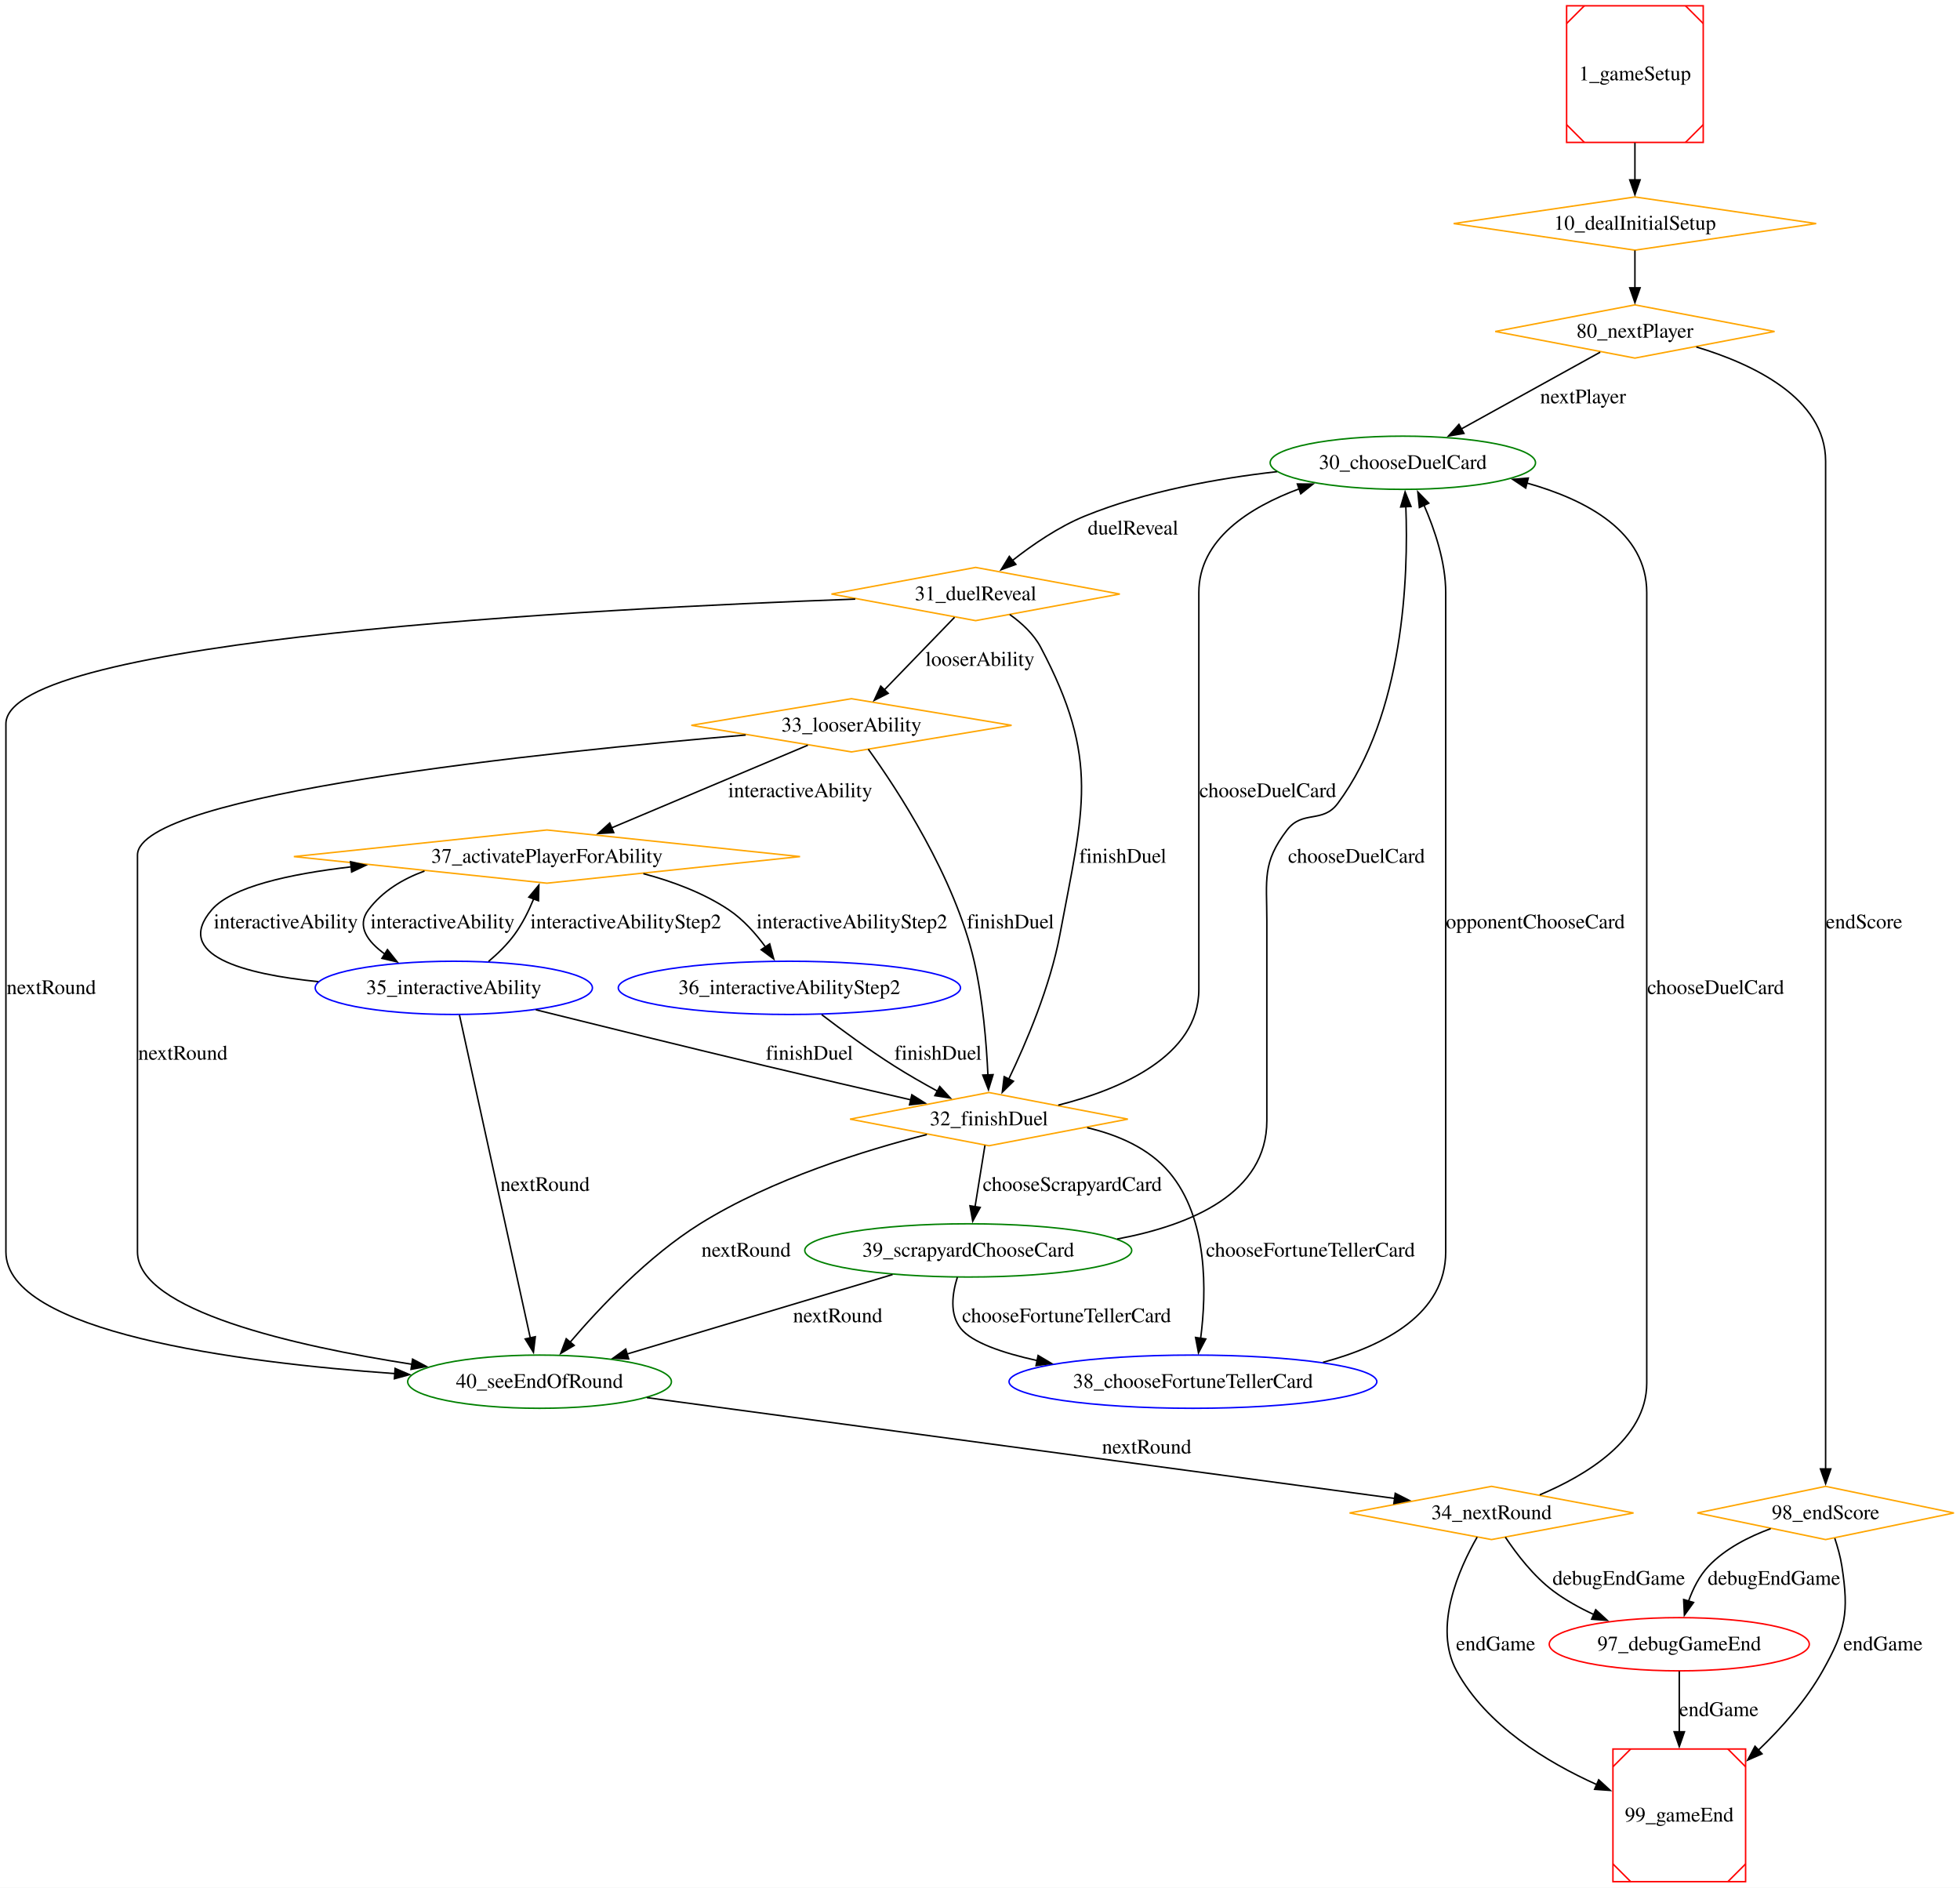
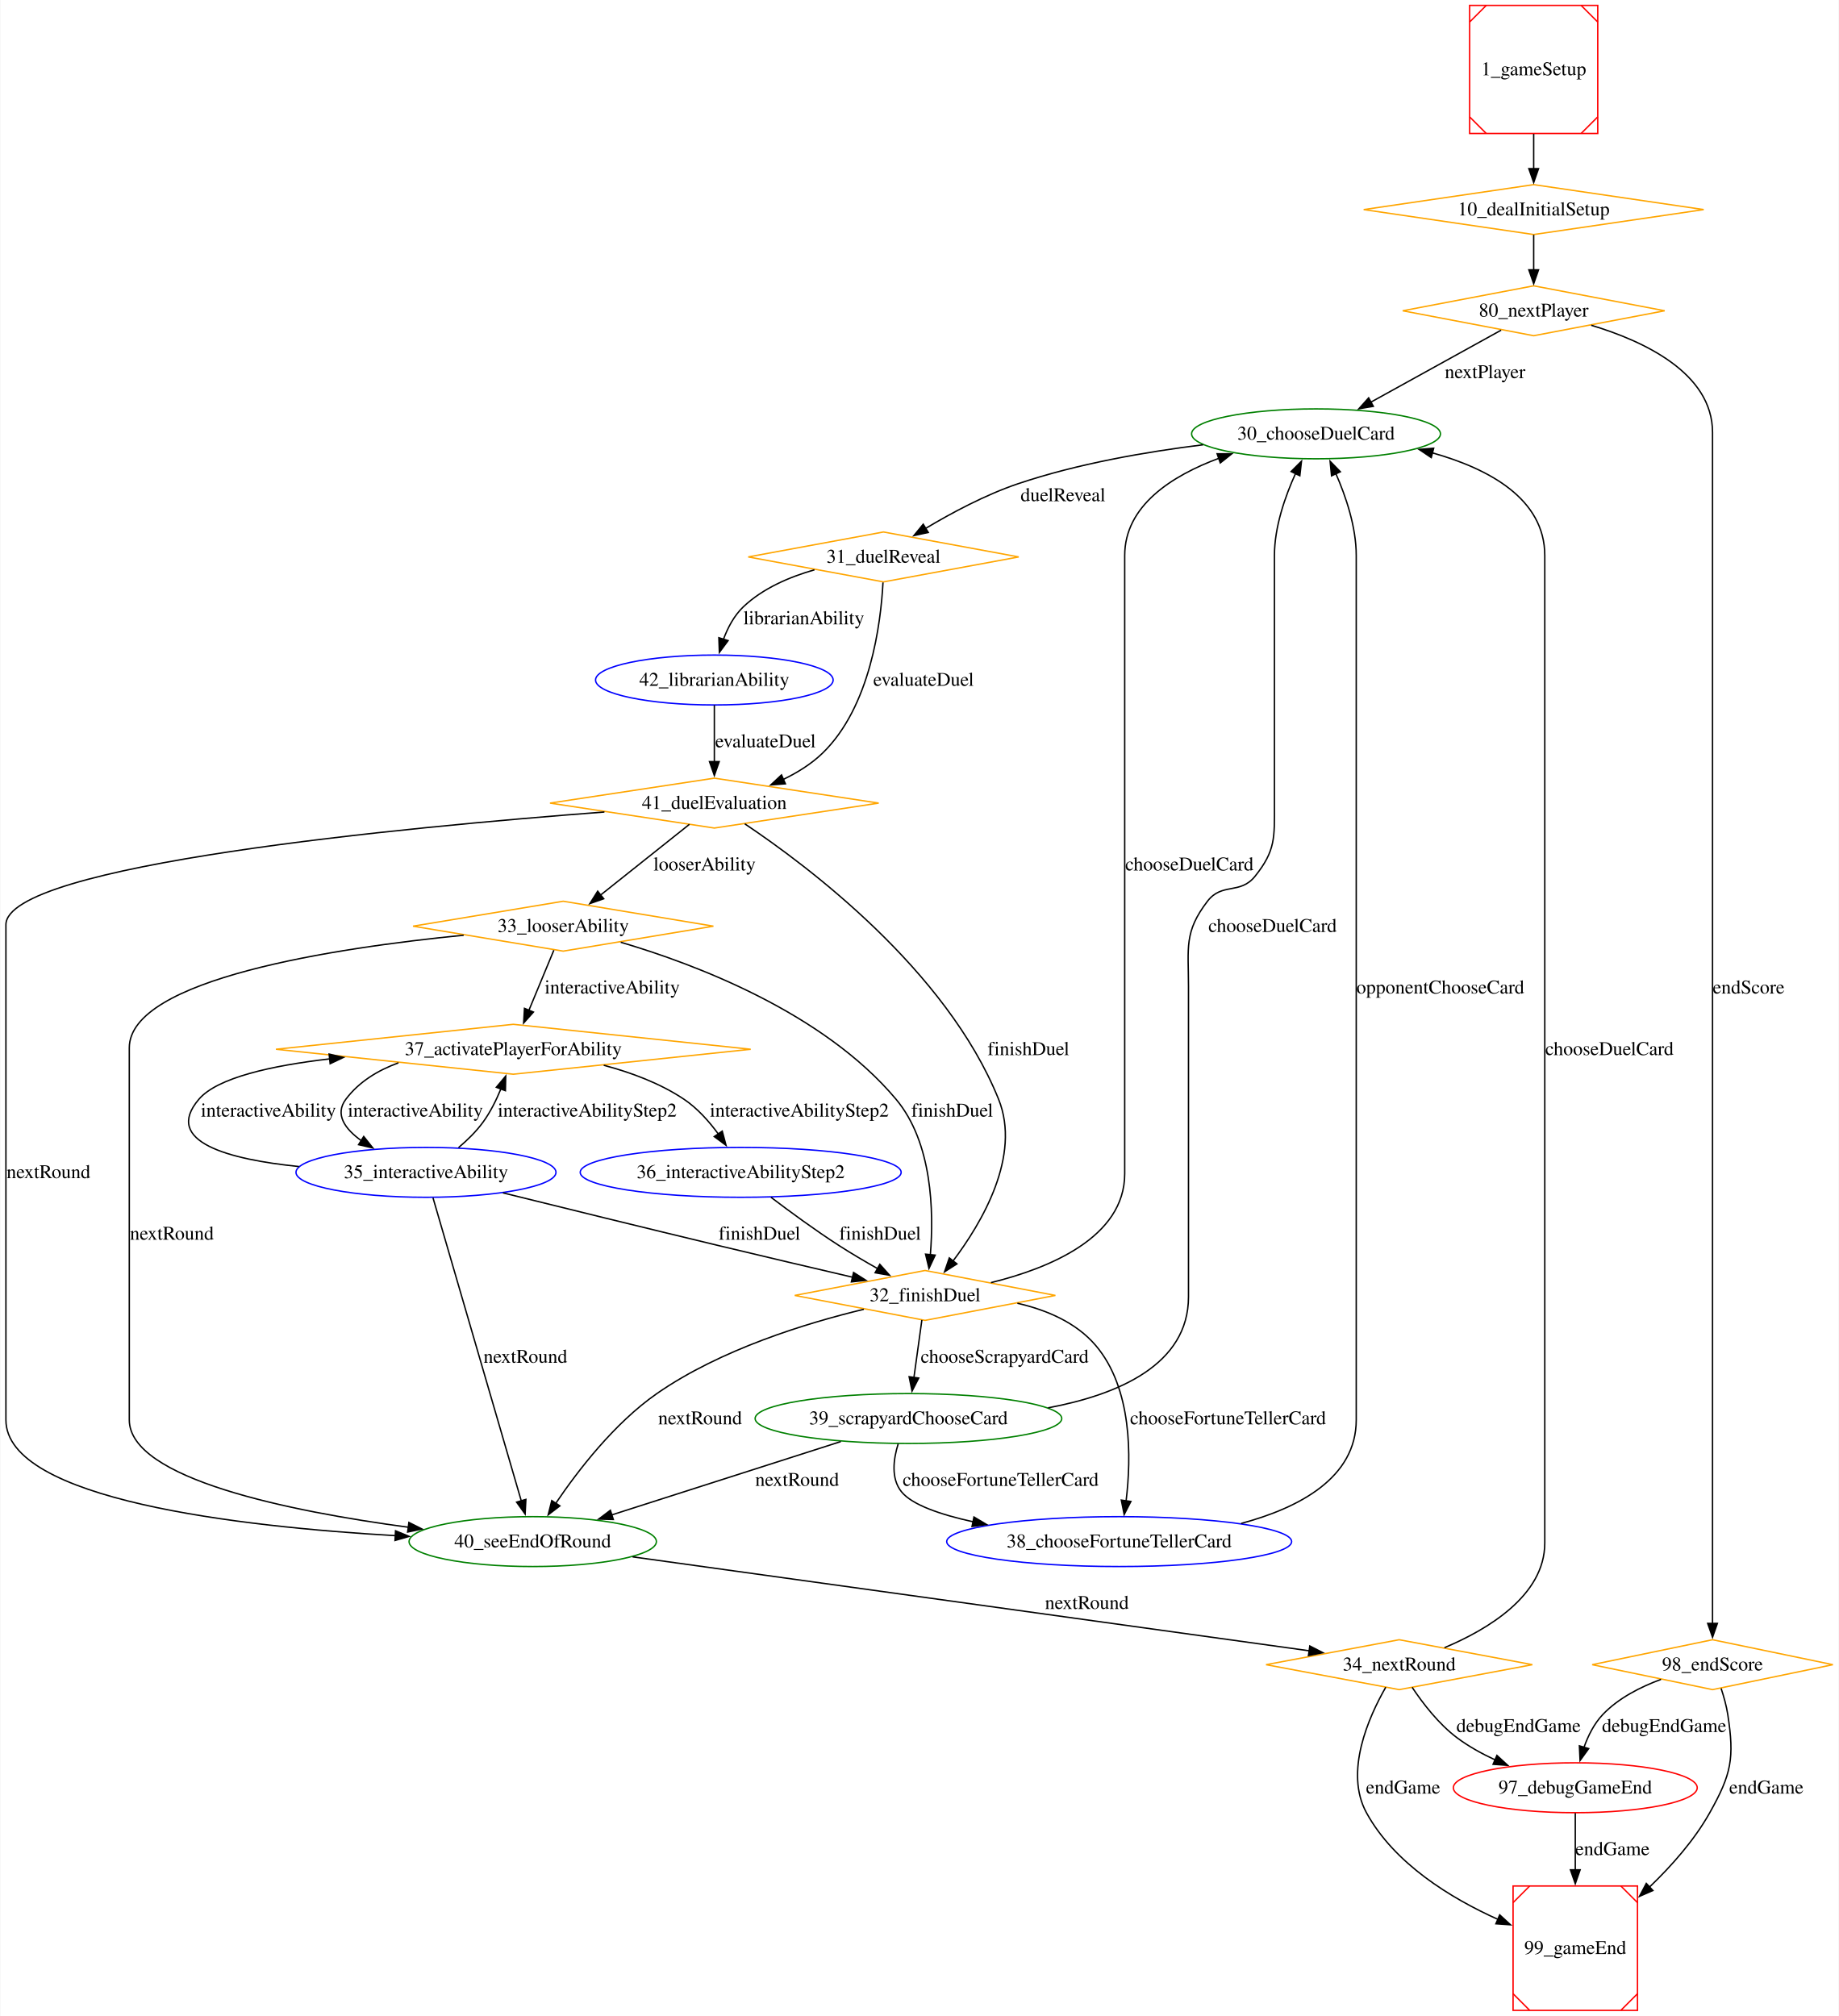
- <svg xmlns="http://www.w3.org/2000/svg" width="1326pt" height="1277pt" viewBox="0.00 0.00 1325.91 1276.88">
-   <g id="graph0" class="graph" transform="translate(4,1272.88) scale(1)" data-name="D">
-     <polygon fill="white" stroke="none" points="-4,4 -4,-1272.88 1321.91,-1272.88 1321.91,4 -4,4" style="" />
+ <svg xmlns="http://www.w3.org/2000/svg" width="1326pt" height="1454pt" viewBox="0.00 0.00 1325.91 1454.48">
+   <g id="graph0" class="graph" transform="translate(4,1450.48) scale(1)" data-name="D">
+     <polygon fill="white" stroke="none" points="-4,4 -4,-1450.48 1321.91,-1450.48 1321.91,4 -4,4" style="" />
    <g id="node1" class="node" pointer-events="visible" data-name="n1">
-       <polygon fill="none" stroke="red" points="1148.21,-1268.98 1055.79,-1268.98 1055.79,-1176.57 1148.21,-1176.57 1148.21,-1268.98" style="" />
-       <polyline fill="none" stroke="red" points="1067.79,-1268.98 1055.79,-1256.98" style="" />
-       <polyline fill="none" stroke="red" points="1055.79,-1188.57 1067.79,-1176.57" style="" />
-       <polyline fill="none" stroke="red" points="1136.21,-1176.57 1148.21,-1188.57" style="" />
-       <polyline fill="none" stroke="red" points="1148.21,-1256.98 1136.21,-1268.98" style="" />
-       <text text-anchor="middle" x="1102" y="-1218.57" font-family="Times,serif" font-size="14.00" style="">1_gameSetup</text>
-     </g>
-     <g id="node14" class="node" pointer-events="visible" data-name="n10">
-       <polygon fill="none" stroke="orange" points="1102,-1139.67 979.37,-1121.67 1102,-1103.67 1224.63,-1121.67 1102,-1139.67" style="" />
-       <text text-anchor="middle" x="1102" y="-1117.47" font-family="Times,serif" font-size="14.00" style="">10_dealInitialSetup</text>
+       <polygon fill="none" stroke="red" points="1148.21,-1446.58 1055.79,-1446.58 1055.79,-1354.17 1148.21,-1354.17 1148.21,-1446.58" style="" />
+       <polyline fill="none" stroke="red" points="1067.79,-1446.58 1055.79,-1434.58" style="" />
+       <polyline fill="none" stroke="red" points="1055.79,-1366.17 1067.79,-1354.17" style="" />
+       <polyline fill="none" stroke="red" points="1136.21,-1354.17 1148.21,-1366.17" style="" />
+       <polyline fill="none" stroke="red" points="1148.21,-1434.58 1136.21,-1446.58" style="" />
+       <text text-anchor="middle" x="1102" y="-1396.17" font-family="Times,serif" font-size="14.00" style="">1_gameSetup</text>
+     </g>
+     <g id="node16" class="node" pointer-events="visible" data-name="n10">
+       <polygon fill="none" stroke="orange" points="1102,-1317.27 979.37,-1299.27 1102,-1281.27 1224.63,-1299.27 1102,-1317.27" style="" />
+       <text text-anchor="middle" x="1102" y="-1295.07" font-family="Times,serif" font-size="14.00" style="">10_dealInitialSetup</text>
    </g>
    <g id="edge1" class="edge" data-name="n1-&gt;n10">
-       <path fill="none" stroke="black" d="M1102,-1176.28C1102,-1167.73 1102,-1159.02 1102,-1151.18" style="" />
-       <polygon fill="black" stroke="black" points="1105.5,-1151.22 1102,-1141.22 1098.5,-1151.22 1105.5,-1151.22" style="" />
+       <path fill="none" stroke="black" d="M1102,-1353.88C1102,-1345.33 1102,-1336.62 1102,-1328.78" style="" />
+       <polygon fill="black" stroke="black" points="1105.5,-1328.82 1102,-1318.82 1098.5,-1328.82 1105.5,-1328.82" style="" />
    </g>
    <g id="node2" class="node" pointer-events="visible" data-name="n97">
      <ellipse fill="none" stroke="red" cx="1132" cy="-160.67" rx="87.97" ry="18" style="" />
      <text text-anchor="middle" x="1132" y="-156.47" font-family="Times,serif" font-size="14.00" style="">97_debugGameEnd</text>
    </g>
-     <g id="node7" class="node" pointer-events="visible" data-name="n99">
+     <g id="node8" class="node" pointer-events="visible" data-name="n99">
      <polygon fill="none" stroke="red" points="1176.87,-89.8 1087.13,-89.8 1087.13,-0.07 1176.87,-0.07 1176.87,-89.8" style="" />
      <polyline fill="none" stroke="red" points="1099.13,-89.8 1087.13,-77.8" style="" />
      <polyline fill="none" stroke="red" points="1087.13,-12.07 1099.13,-0.07" style="" />
      <polyline fill="none" stroke="red" points="1164.87,-0.07 1176.87,-12.07" style="" />
      <polyline fill="none" stroke="red" points="1176.87,-77.8 1164.87,-89.8" style="" />
      <text text-anchor="middle" x="1132" y="-40.73" font-family="Times,serif" font-size="14.00" style="">99_gameEnd</text>
    </g>
    <g id="edge2" class="edge" data-name="n97-&gt;n99">
      <path fill="none" stroke="black" d="M1132,-142.4C1132,-131.3 1132,-116.22 1132,-101.28" style="" />
      <polygon fill="black" stroke="black" points="1135.5,-101.46 1132,-91.46 1128.5,-101.46 1135.5,-101.46" style="" />
      <text text-anchor="middle" x="1158.82" y="-112.07" font-family="Times,serif" font-size="14.00" style="">endGame</text>
    </g>
    <g id="node3" class="node" pointer-events="visible" data-name="n31">
-       <polygon fill="none" stroke="orange" points="656,-889.07 558.45,-871.07 656,-853.07 753.55,-871.07 656,-889.07" style="" />
-       <text text-anchor="middle" x="656" y="-866.87" font-family="Times,serif" font-size="14.00" style="">31_duelReveal</text>
-     </g>
-     <g id="node4" class="node" pointer-events="visible" data-name="n33">
-       <polygon fill="none" stroke="orange" points="572,-800.27 463.67,-782.27 572,-764.27 680.33,-782.27 572,-800.27" style="" />
-       <text text-anchor="middle" x="572" y="-778.07" font-family="Times,serif" font-size="14.00" style="">33_looserAbility</text>
-     </g>
-     <g id="edge4" class="edge" data-name="n31-&gt;n33">
-       <path fill="none" stroke="black" d="M641.75,-855.34C628.72,-841.88 609.23,-821.74 594.17,-806.17" style="" />
-       <polygon fill="black" stroke="black" points="596.84,-803.91 587.37,-799.15 591.81,-808.77 596.84,-803.91" style="" />
-       <text text-anchor="middle" x="658.94" y="-822.47" font-family="Times,serif" font-size="14.00" style="">looserAbility</text>
-     </g>
-     <g id="node6" class="node" pointer-events="visible" data-name="n32">
-       <polygon fill="none" stroke="orange" points="665,-533.87 571,-515.87 665,-497.87 759,-515.87 665,-533.87" style="" />
-       <text text-anchor="middle" x="665" y="-511.67" font-family="Times,serif" font-size="14.00" style="">32_finishDuel</text>
-     </g>
-     <g id="edge3" class="edge" data-name="n31-&gt;n32">
-       <path fill="none" stroke="black" d="M679.1,-857.2C687.11,-851.5 695.26,-844.05 700,-835.07 740.44,-758.5 728.92,-725.79 713,-640.67 706.42,-605.5 690.17,-567.46 678.4,-542.97" style="" />
-       <polygon fill="black" stroke="black" points="681.58,-541.51 674.02,-534.08 675.3,-544.6 681.58,-541.51" style="" />
-       <text text-anchor="middle" x="755.55" y="-689.27" font-family="Times,serif" font-size="14.00" style="">finishDuel</text>
-     </g>
-     <g id="node9" class="node" pointer-events="visible" data-name="n40">
-       <ellipse fill="none" stroke="green" cx="361" cy="-338.27" rx="89.21" ry="18" style="" />
-       <text text-anchor="middle" x="361" y="-334.07" font-family="Times,serif" font-size="14.00" style="">40_seeEndOfRound</text>
-     </g>
-     <g id="edge5" class="edge" data-name="n31-&gt;n40">
-       <path fill="none" stroke="black" d="M574.57,-867.64C398.89,-861.3 0,-840.6 0,-783.27 0,-783.27 0,-783.27 0,-426.07 0,-371.81 156.15,-351.37 263.05,-343.74" style="" />
-       <polygon fill="black" stroke="black" points="263.28,-347.24 273.02,-343.06 262.81,-340.25 263.28,-347.24" style="" />
+       <polygon fill="none" stroke="orange" points="633,-1066.67 535.45,-1048.67 633,-1030.67 730.55,-1048.67 633,-1066.67" style="" />
+       <text text-anchor="middle" x="633" y="-1044.47" font-family="Times,serif" font-size="14.00" style="">31_duelReveal</text>
+     </g>
+     <g id="node4" class="node" pointer-events="visible" data-name="n41">
+       <polygon fill="none" stroke="orange" points="511,-889.07 392.46,-871.07 511,-853.07 629.54,-871.07 511,-889.07" style="" />
+       <text text-anchor="middle" x="511" y="-866.87" font-family="Times,serif" font-size="14.00" style="">41_duelEvaluation</text>
+     </g>
+     <g id="edge3" class="edge" data-name="n31-&gt;n41">
+       <path fill="none" stroke="black" d="M632.65,-1030.26C631.08,-1000.66 623.55,-940.51 589,-907.07 580.92,-899.25 570.79,-892.99 560.54,-888.06" style="" />
+       <polygon fill="black" stroke="black" points="562.26,-884.99 551.7,-884.17 559.44,-891.4 562.26,-884.99" style="" />
+       <text text-anchor="middle" x="661.92" y="-955.67" font-family="Times,serif" font-size="14.00" style="">evaluateDuel</text>
+     </g>
+     <g id="node13" class="node" pointer-events="visible" data-name="n42">
+       <ellipse fill="none" stroke="blue" cx="511" cy="-959.87" rx="85.69" ry="18" style="" />
+       <text text-anchor="middle" x="511" y="-955.67" font-family="Times,serif" font-size="14.00" style="">42_librarianAbility</text>
+     </g>
+     <g id="edge4" class="edge" data-name="n31-&gt;n42">
+       <path fill="none" stroke="black" d="M583.21,-1039.38C565.22,-1034.25 545.91,-1025.98 531.91,-1012.67 525.26,-1006.35 520.68,-997.63 517.53,-989.15" style="" />
+       <polygon fill="black" stroke="black" points="520.93,-988.31 514.62,-979.8 514.25,-990.39 520.93,-988.31" style="" />
+       <text text-anchor="middle" x="575.54" y="-1000.07" font-family="Times,serif" font-size="14.00" style="">librarianAbility</text>
+     </g>
+     <g id="node5" class="node" pointer-events="visible" data-name="n33">
+       <polygon fill="none" stroke="orange" points="402,-800.27 293.67,-782.27 402,-764.27 510.33,-782.27 402,-800.27" style="" />
+       <text text-anchor="middle" x="402" y="-778.07" font-family="Times,serif" font-size="14.00" style="">33_looserAbility</text>
+     </g>
+     <g id="edge6" class="edge" data-name="n41-&gt;n33">
+       <path fill="none" stroke="black" d="M493,-855.74C475.57,-841.85 448.91,-820.62 428.94,-804.73" style="" />
+       <polygon fill="black" stroke="black" points="431.21,-802.06 421.21,-798.57 426.85,-807.53 431.21,-802.06" style="" />
+       <text text-anchor="middle" x="503.94" y="-822.47" font-family="Times,serif" font-size="14.00" style="">looserAbility</text>
+     </g>
+     <g id="node7" class="node" pointer-events="visible" data-name="n32">
+       <polygon fill="none" stroke="orange" points="663,-533.87 569,-515.87 663,-497.87 757,-515.87 663,-533.87" style="" />
+       <text text-anchor="middle" x="663" y="-511.67" font-family="Times,serif" font-size="14.00" style="">32_finishDuel</text>
+     </g>
+     <g id="edge5" class="edge" data-name="n41-&gt;n32">
+       <path fill="none" stroke="black" d="M532.97,-856.1C577.71,-826.16 678.33,-750.91 716,-657.47 732.48,-616.6 704.14,-568.46 682.95,-540.43" style="" />
+       <polygon fill="black" stroke="black" points="685.98,-538.62 677.05,-532.92 680.48,-542.95 685.98,-538.62" style="" />
+       <text text-anchor="middle" x="737.55" y="-689.27" font-family="Times,serif" font-size="14.00" style="">finishDuel</text>
+     </g>
+     <g id="node10" class="node" pointer-events="visible" data-name="n40">
+       <ellipse fill="none" stroke="green" cx="380" cy="-338.27" rx="89.21" ry="18" style="" />
+       <text text-anchor="middle" x="380" y="-334.07" font-family="Times,serif" font-size="14.00" style="">40_seeEndOfRound</text>
+     </g>
+     <g id="edge7" class="edge" data-name="n41-&gt;n40">
+       <path fill="none" stroke="black" d="M431.72,-864.65C288.19,-853.76 0,-826.52 0,-783.27 0,-783.27 0,-783.27 0,-426.07 0,-368.41 168.36,-349.05 280.95,-342.55" style="" />
+       <polygon fill="black" stroke="black" points="281.04,-346.06 290.83,-342.01 280.66,-339.07 281.04,-346.06" style="" />
      <text text-anchor="middle" x="30.72" y="-600.47" font-family="Times,serif" font-size="14.00" style="">nextRound</text>
    </g>
-     <g id="node5" class="node" pointer-events="visible" data-name="n37">
+     <g id="node6" class="node" pointer-events="visible" data-name="n37">
      <polygon fill="none" stroke="orange" points="366,-711.47 194.78,-693.47 366,-675.47 537.22,-693.47 366,-711.47" style="" />
      <text text-anchor="middle" x="366" y="-689.27" font-family="Times,serif" font-size="14.00" style="">37_activatePlayerForAbility</text>
    </g>
-     <g id="edge6" class="edge" data-name="n33-&gt;n37">
-       <path fill="none" stroke="black" d="M542.49,-768.83C507.73,-754.19 449.7,-729.74 409.72,-712.89" style="" />
-       <polygon fill="black" stroke="black" points="411.18,-709.71 400.61,-709.05 408.46,-716.16 411.18,-709.71" style="" />
-       <text text-anchor="middle" x="537.37" y="-733.67" font-family="Times,serif" font-size="14.00" style="">interactiveAbility</text>
-     </g>
-     <g id="edge7" class="edge" data-name="n33-&gt;n32">
-       <path fill="none" stroke="black" d="M583.38,-766.13C602.87,-739.08 641.85,-679.91 655,-622.67 660.9,-597 663.33,-567.05 664.32,-545.59" style="" />
-       <polygon fill="black" stroke="black" points="667.81,-545.96 664.69,-535.83 660.82,-545.69 667.81,-545.96" style="" />
-       <text text-anchor="middle" x="679.55" y="-644.87" font-family="Times,serif" font-size="14.00" style="">finishDuel</text>
-     </g>
-     <g id="edge8" class="edge" data-name="n33-&gt;n40">
-       <path fill="none" stroke="black" d="M500.47,-775.71C366.02,-764.29 89,-735.76 89,-694.47 89,-694.47 89,-694.47 89,-426.07 89,-386.42 195.22,-362.43 274.9,-350.01" style="" />
-       <polygon fill="black" stroke="black" points="275.1,-353.52 284.46,-348.56 274.05,-346.6 275.1,-353.52" style="" />
+     <g id="edge8" class="edge" data-name="n33-&gt;n37">
+       <path fill="none" stroke="black" d="M395.23,-764.94C390.13,-752.65 383.04,-735.55 377.11,-721.26" style="" />
+       <polygon fill="black" stroke="black" points="380.51,-720.31 373.44,-712.42 374.04,-722.99 380.51,-720.31" style="" />
+       <text text-anchor="middle" x="437.37" y="-733.67" font-family="Times,serif" font-size="14.00" style="">interactiveAbility</text>
+     </g>
+     <g id="edge9" class="edge" data-name="n33-&gt;n32">
+       <path fill="none" stroke="black" d="M443.49,-770.67C497,-754.89 589.4,-720.13 642,-657.47 668.34,-626.1 669.35,-576.31 666.81,-545.17" style="" />
+       <polygon fill="black" stroke="black" points="670.3,-544.94 665.81,-535.34 663.34,-545.65 670.3,-544.94" style="" />
+       <text text-anchor="middle" x="682.55" y="-644.87" font-family="Times,serif" font-size="14.00" style="">finishDuel</text>
+     </g>
+     <g id="edge10" class="edge" data-name="n33-&gt;n40">
+       <path fill="none" stroke="black" d="M330.19,-775.75C237.78,-766.64 89,-744.23 89,-694.47 89,-694.47 89,-694.47 89,-426.07 89,-383.5 204.81,-360.09 290.31,-348.62" style="" />
+       <polygon fill="black" stroke="black" points="290.67,-352.1 300.13,-347.34 289.77,-345.16 290.67,-352.1" style="" />
      <text text-anchor="middle" x="119.72" y="-556.07" font-family="Times,serif" font-size="14.00" style="">nextRound</text>
    </g>
-     <g id="node12" class="node" pointer-events="visible" data-name="n35">
+     <g id="node14" class="node" pointer-events="visible" data-name="n35">
      <ellipse fill="none" stroke="blue" cx="303" cy="-604.67" rx="93.77" ry="18" style="" />
      <text text-anchor="middle" x="303" y="-600.47" font-family="Times,serif" font-size="14.00" style="">35_interactiveAbility</text>
    </g>
-     <g id="edge10" class="edge" data-name="n37-&gt;n35">
+     <g id="edge12" class="edge" data-name="n37-&gt;n35">
      <path fill="none" stroke="black" d="M283.16,-683.69C268.37,-678.3 254.69,-670.03 245.25,-657.47 236.99,-646.47 244.52,-635.99 256.56,-627.38" style="" />
      <polygon fill="black" stroke="black" points="258.09,-630.55 264.68,-622.26 254.36,-624.63 258.09,-630.55" style="" />
      <text text-anchor="middle" x="295.37" y="-644.87" font-family="Times,serif" font-size="14.00" style="">interactiveAbility</text>
    </g>
-     <g id="node13" class="node" pointer-events="visible" data-name="n36">
+     <g id="node15" class="node" pointer-events="visible" data-name="n36">
      <ellipse fill="none" stroke="blue" cx="530" cy="-604.67" rx="115.76" ry="18" style="" />
      <text text-anchor="middle" x="530" y="-600.47" font-family="Times,serif" font-size="14.00" style="">36_interactiveAbilityStep2</text>
    </g>
-     <g id="edge9" class="edge" data-name="n37-&gt;n36">
+     <g id="edge11" class="edge" data-name="n37-&gt;n36">
      <path fill="none" stroke="black" d="M431.22,-681.93C450.91,-676.7 471.83,-668.94 489,-657.47 498.77,-650.94 507.28,-641.34 513.98,-632.18" style="" />
      <polygon fill="black" stroke="black" points="516.69,-634.42 519.43,-624.18 510.91,-630.48 516.69,-634.42" style="" />
      <text text-anchor="middle" x="572.32" y="-644.87" font-family="Times,serif" font-size="14.00" style="">interactiveAbilityStep2</text>
    </g>
-     <g id="node8" class="node" pointer-events="visible" data-name="n30">
-       <ellipse fill="none" stroke="green" cx="945" cy="-959.87" rx="89.76" ry="18" style="" />
-       <text text-anchor="middle" x="945" y="-955.67" font-family="Times,serif" font-size="14.00" style="">30_chooseDuelCard</text>
-     </g>
-     <g id="edge12" class="edge" data-name="n32-&gt;n30">
-       <path fill="none" stroke="black" d="M711.89,-525.32C753.25,-535.79 807,-558.16 807,-603.67 807,-872.07 807,-872.07 807,-872.07 807,-907.98 840.9,-929.62 875.09,-942.31" style="" />
-       <polygon fill="black" stroke="black" points="873.65,-945.51 884.24,-945.47 875.94,-938.89 873.65,-945.51" style="" />
-       <text text-anchor="middle" x="853.65" y="-733.67" font-family="Times,serif" font-size="14.00" style="">chooseDuelCard</text>
-     </g>
-     <g id="edge11" class="edge" data-name="n32-&gt;n40">
-       <path fill="none" stroke="black" d="M623.02,-505.46C581.78,-494.97 518.16,-475.39 469.56,-445.07 434.67,-423.3 401.93,-388.69 381.71,-365.02" style="" />
-       <polygon fill="black" stroke="black" points="384.42,-362.81 375.31,-357.39 379.05,-367.31 384.42,-362.81" style="" />
+     <g id="node9" class="node" pointer-events="visible" data-name="n30">
+       <ellipse fill="none" stroke="green" cx="945" cy="-1137.47" rx="89.76" ry="18" style="" />
+       <text text-anchor="middle" x="945" y="-1133.27" font-family="Times,serif" font-size="14.00" style="">30_chooseDuelCard</text>
+     </g>
+     <g id="edge14" class="edge" data-name="n32-&gt;n30">
+       <path fill="none" stroke="black" d="M710.55,-525.11C752.49,-535.43 807,-557.69 807,-603.67 807,-1049.67 807,-1049.67 807,-1049.67 807,-1085.58 840.9,-1107.22 875.09,-1119.91" style="" />
+       <polygon fill="black" stroke="black" points="873.65,-1123.11 884.24,-1123.07 875.94,-1116.49 873.65,-1123.11" style="" />
+       <text text-anchor="middle" x="853.65" y="-822.47" font-family="Times,serif" font-size="14.00" style="">chooseDuelCard</text>
+     </g>
+     <g id="edge13" class="edge" data-name="n32-&gt;n40">
+       <path fill="none" stroke="black" d="M618.84,-505.88C577.52,-495.94 515.44,-476.96 469.56,-445.07 438.95,-423.8 412.6,-389.54 396.56,-365.8" style="" />
+       <polygon fill="black" stroke="black" points="399.58,-364.03 391.16,-357.6 393.73,-367.87 399.58,-364.03" style="" />
      <text text-anchor="middle" x="500.72" y="-422.87" font-family="Times,serif" font-size="14.00" style="">nextRound</text>
    </g>
-     <g id="node10" class="node" pointer-events="visible" data-name="n39">
+     <g id="node11" class="node" pointer-events="visible" data-name="n39">
      <ellipse fill="none" stroke="green" cx="651" cy="-427.07" rx="110.6" ry="18" style="" />
      <text text-anchor="middle" x="651" y="-422.87" font-family="Times,serif" font-size="14.00" style="">39_scrapyardChooseCard</text>
    </g>
-     <g id="edge14" class="edge" data-name="n32-&gt;n39">
-       <path fill="none" stroke="black" d="M662.3,-498.13C660.41,-486.4 657.83,-470.42 655.61,-456.68" style="" />
-       <polygon fill="black" stroke="black" points="659.08,-456.16 654.03,-446.84 652.16,-457.27 659.08,-456.16" style="" />
-       <text text-anchor="middle" x="721.42" y="-467.27" font-family="Times,serif" font-size="14.00" style="">chooseScrapyardCard</text>
-     </g>
-     <g id="node11" class="node" pointer-events="visible" data-name="n38">
+     <g id="edge16" class="edge" data-name="n32-&gt;n39">
+       <path fill="none" stroke="black" d="M660.69,-498.13C659.06,-486.4 656.85,-470.42 654.96,-456.68" style="" />
+       <polygon fill="black" stroke="black" points="658.43,-456.27 653.6,-446.85 651.5,-457.23 658.43,-456.27" style="" />
+       <text text-anchor="middle" x="720.42" y="-467.27" font-family="Times,serif" font-size="14.00" style="">chooseScrapyardCard</text>
+     </g>
+     <g id="node12" class="node" pointer-events="visible" data-name="n38">
      <ellipse fill="none" stroke="blue" cx="803" cy="-338.27" rx="124.41" ry="18" style="" />
      <text text-anchor="middle" x="803" y="-334.07" font-family="Times,serif" font-size="14.00" style="">38_chooseFortuneTellerCard</text>
    </g>
-     <g id="edge13" class="edge" data-name="n32-&gt;n38">
-       <path fill="none" stroke="black" d="M731.43,-510.09C752.12,-505.25 773.12,-496.27 787,-479.87 813.34,-448.75 812.25,-398.88 808.23,-367.66" style="" />
-       <polygon fill="black" stroke="black" points="811.69,-367.17 806.75,-357.79 804.77,-368.2 811.69,-367.17" style="" />
-       <text text-anchor="middle" x="882.53" y="-422.87" font-family="Times,serif" font-size="14.00" style="">chooseFortuneTellerCard</text>
-     </g>
-     <g id="edge15" class="edge" data-name="n30-&gt;n31">
-       <path fill="none" stroke="black" d="M859.94,-953.85C819.44,-949.27 771.01,-940.52 730.03,-923.87 712.2,-916.62 694.46,-904.43 680.81,-893.69" style="" />
-       <polygon fill="black" stroke="black" points="683.21,-891.12 673.24,-887.52 678.78,-896.55 683.21,-891.12" style="" />
-       <text text-anchor="middle" x="762.49" y="-911.27" font-family="Times,serif" font-size="14.00" style="">duelReveal</text>
-     </g>
-     <g id="node16" class="node" pointer-events="visible" data-name="n34">
+     <g id="edge15" class="edge" data-name="n32-&gt;n38">
+       <path fill="none" stroke="black" d="M729.58,-510.23C750.53,-505.42 771.87,-496.41 786,-479.87 812.51,-448.84 811.79,-398.95 808.01,-367.69" style="" />
+       <polygon fill="black" stroke="black" points="811.47,-367.23 806.61,-357.82 804.54,-368.21 811.47,-367.23" style="" />
+       <text text-anchor="middle" x="881.53" y="-422.87" font-family="Times,serif" font-size="14.00" style="">chooseFortuneTellerCard</text>
+     </g>
+     <g id="edge17" class="edge" data-name="n30-&gt;n31">
+       <path fill="none" stroke="black" d="M863.59,-1129.6C822.73,-1124.56 772.93,-1115.97 730.03,-1101.47 706.52,-1093.53 681.88,-1080.3 663.31,-1069.2" style="" />
+       <polygon fill="black" stroke="black" points="665.32,-1066.32 654.96,-1064.09 661.66,-1072.3 665.32,-1066.32" style="" />
+       <text text-anchor="middle" x="762.49" y="-1088.87" font-family="Times,serif" font-size="14.00" style="">duelReveal</text>
+     </g>
+     <g id="node18" class="node" pointer-events="visible" data-name="n34">
      <polygon fill="none" stroke="orange" points="1005,-267.47 908.94,-249.47 1005,-231.47 1101.06,-249.47 1005,-267.47" style="" />
      <text text-anchor="middle" x="1005" y="-245.27" font-family="Times,serif" font-size="14.00" style="">34_nextRound</text>
    </g>
-     <g id="edge16" class="edge" data-name="n40-&gt;n34">
-       <path fill="none" stroke="black" d="M433.62,-327.48C559.98,-310.45 818.33,-275.63 939.51,-259.3" style="" />
-       <polygon fill="black" stroke="black" points="939.86,-262.78 949.3,-257.98 938.92,-255.84 939.86,-262.78" style="" />
-       <text text-anchor="middle" x="771.72" y="-289.67" font-family="Times,serif" font-size="14.00" style="">nextRound</text>
-     </g>
-     <g id="edge18" class="edge" data-name="n39-&gt;n30">
-       <path fill="none" stroke="black" d="M751.7,-434.77C802.3,-444.23 853,-465.92 853,-514.87 853,-650.07 853,-650.07 853,-650.07 853,-678.03 849.7,-689.27 866.7,-711.47 877.16,-725.14 890.74,-715.64 901,-729.47 945.93,-790 948.81,-883.58 947.02,-930.29" style="" />
-       <polygon fill="black" stroke="black" points="943.53,-929.97 946.53,-940.13 950.52,-930.31 943.53,-929.97" style="" />
-       <text text-anchor="middle" x="913.65" y="-689.27" font-family="Times,serif" font-size="14.00" style="">chooseDuelCard</text>
-     </g>
-     <g id="edge17" class="edge" data-name="n39-&gt;n40">
-       <path fill="none" stroke="black" d="M599.82,-410.75C549.57,-395.71 472.98,-372.79 420.15,-356.97" style="" />
-       <polygon fill="black" stroke="black" points="421.29,-353.66 410.71,-354.15 419.28,-360.37 421.29,-353.66" style="" />
-       <text text-anchor="middle" x="562.72" y="-378.47" font-family="Times,serif" font-size="14.00" style="">nextRound</text>
-     </g>
-     <g id="edge19" class="edge" data-name="n39-&gt;n38">
+     <g id="edge18" class="edge" data-name="n40-&gt;n34">
+       <path fill="none" stroke="black" d="M452,-327.27C574.7,-310.23 822.45,-275.82 940.12,-259.48" style="" />
+       <polygon fill="black" stroke="black" points="940.51,-262.96 949.93,-258.12 939.54,-256.03 940.51,-262.96" style="" />
+       <text text-anchor="middle" x="779.72" y="-289.67" font-family="Times,serif" font-size="14.00" style="">nextRound</text>
+     </g>
+     <g id="edge20" class="edge" data-name="n39-&gt;n30">
+       <path fill="none" stroke="black" d="M751.7,-434.77C802.3,-444.23 853,-465.92 853,-514.87 853,-738.87 853,-738.87 853,-738.87 853,-766.83 849.7,-778.07 866.7,-800.27 877.16,-813.94 890.23,-804.84 901,-818.27 915.92,-836.88 915,-846.22 915,-870.07 915,-1049.67 915,-1049.67 915,-1049.67 915,-1070.33 922.69,-1092.32 930.28,-1109" style="" />
+       <polygon fill="black" stroke="black" points="927.01,-1110.28 934.52,-1117.76 933.32,-1107.23 927.01,-1110.28" style="" />
+       <text text-anchor="middle" x="913.65" y="-778.07" font-family="Times,serif" font-size="14.00" style="">chooseDuelCard</text>
+     </g>
+     <g id="edge19" class="edge" data-name="n39-&gt;n40">
+       <path fill="none" stroke="black" d="M602.24,-410.45C555.77,-395.57 485.82,-373.16 436.84,-357.48" style="" />
+       <polygon fill="black" stroke="black" points="438.14,-354.22 427.55,-354.5 436.01,-360.88 438.14,-354.22" style="" />
+       <text text-anchor="middle" x="570.72" y="-378.47" font-family="Times,serif" font-size="14.00" style="">nextRound</text>
+     </g>
+     <g id="edge21" class="edge" data-name="n39-&gt;n38">
      <path fill="none" stroke="black" d="M643.64,-408.91C640.16,-397.88 638.25,-383.86 645.94,-374.27 653.51,-364.82 673.98,-357.75 697.73,-352.54" style="" />
      <polygon fill="black" stroke="black" points="698.26,-356.01 707.36,-350.58 696.86,-349.15 698.26,-356.01" style="" />
      <text text-anchor="middle" x="717.53" y="-378.47" font-family="Times,serif" font-size="14.00" style="">chooseFortuneTellerCard</text>
    </g>
-     <g id="edge20" class="edge" data-name="n38-&gt;n30">
-       <path fill="none" stroke="black" d="M891,-351.37C932.9,-362.61 974,-384.29 974,-426.07 974,-872.07 974,-872.07 974,-872.07 974,-892.66 966.57,-914.65 959.23,-931.35" style="" />
-       <polygon fill="black" stroke="black" points="956.19,-929.57 955.14,-940.11 962.54,-932.53 956.19,-929.57" style="" />
-       <text text-anchor="middle" x="1034.66" y="-644.87" font-family="Times,serif" font-size="14.00" style="">opponentChooseCard</text>
-     </g>
-     <g id="edge21" class="edge" data-name="n35-&gt;n37">
+     <g id="edge22" class="edge" data-name="n38-&gt;n30">
+       <path fill="none" stroke="black" d="M891,-351.37C932.9,-362.61 974,-384.29 974,-426.07 974,-1049.67 974,-1049.67 974,-1049.67 974,-1070.26 966.57,-1092.25 959.23,-1108.95" style="" />
+       <polygon fill="black" stroke="black" points="956.19,-1107.17 955.14,-1117.71 962.54,-1110.13 956.19,-1107.17" style="" />
+       <text text-anchor="middle" x="1034.66" y="-733.67" font-family="Times,serif" font-size="14.00" style="">opponentChooseCard</text>
+     </g>
+     <g id="edge23" class="edge" data-name="n42-&gt;n41">
+       <path fill="none" stroke="black" d="M511,-941.72C511,-930.03 511,-914.26 511,-900.69" style="" />
+       <polygon fill="black" stroke="black" points="514.5,-900.99 511,-890.99 507.5,-900.99 514.5,-900.99" style="" />
+       <text text-anchor="middle" x="547.92" y="-911.27" font-family="Times,serif" font-size="14.00" style="">evaluateDuel</text>
+     </g>
+     <g id="edge24" class="edge" data-name="n35-&gt;n37">
      <path fill="none" stroke="black" d="M326.5,-622.53C332.76,-627.82 339.13,-634.03 344,-640.67 349.32,-647.93 353.67,-656.67 357.04,-664.89" style="" />
      <polygon fill="black" stroke="black" points="353.73,-666.03 360.52,-674.16 360.29,-663.57 353.73,-666.03" style="" />
      <text text-anchor="middle" x="419.32" y="-644.87" font-family="Times,serif" font-size="14.00" style="">interactiveAbilityStep2</text>
    </g>
-     <g id="edge22" class="edge" data-name="n35-&gt;n37">
+     <g id="edge25" class="edge" data-name="n35-&gt;n37">
      <path fill="none" stroke="black" d="M211.39,-608.85C160.72,-613.99 112.86,-626.69 139.25,-657.47 152.55,-672.98 191.6,-681.68 233.63,-686.54" style="" />
      <polygon fill="black" stroke="black" points="233.13,-690 243.45,-687.59 233.88,-683.04 233.13,-690" style="" />
      <text text-anchor="middle" x="189.37" y="-644.87" font-family="Times,serif" font-size="14.00" style="">interactiveAbility</text>
    </g>
-     <g id="edge23" class="edge" data-name="n35-&gt;n32">
-       <path fill="none" stroke="black" d="M358.46,-589.84C400.96,-579.28 461.09,-564.47 513.9,-551.87 546.5,-544.09 583.12,-535.6 612.15,-528.93" style="" />
-       <polygon fill="black" stroke="black" points="612.84,-532.36 621.8,-526.72 611.27,-525.54 612.84,-532.36" style="" />
+     <g id="edge26" class="edge" data-name="n35-&gt;n32">
+       <path fill="none" stroke="black" d="M358.47,-589.88C400.98,-579.35 461.11,-564.55 513.9,-551.87 546.08,-544.14 582.22,-535.65 610.85,-528.97" style="" />
+       <polygon fill="black" stroke="black" points="611.42,-532.43 620.36,-526.76 609.83,-525.62 611.42,-532.43" style="" />
      <text text-anchor="middle" x="543.55" y="-556.07" font-family="Times,serif" font-size="14.00" style="">finishDuel</text>
    </g>
-     <g id="edge24" class="edge" data-name="n35-&gt;n40">
-       <path fill="none" stroke="black" d="M306.81,-586.32C316.6,-541.69 342.73,-422.55 354.77,-367.67" style="" />
-       <polygon fill="black" stroke="black" points="358.13,-368.68 356.86,-358.16 351.29,-367.18 358.13,-368.68" style="" />
-       <text text-anchor="middle" x="364.72" y="-467.27" font-family="Times,serif" font-size="14.00" style="">nextRound</text>
-     </g>
-     <g id="edge25" class="edge" data-name="n36-&gt;n32">
-       <path fill="none" stroke="black" d="M551.83,-586.57C565.59,-576.08 583.91,-562.65 600.9,-551.87 610.17,-545.98 620.52,-540.07 630.14,-534.83" style="" />
-       <polygon fill="black" stroke="black" points="631.72,-537.95 638.88,-530.14 628.41,-531.78 631.72,-537.95" style="" />
+     <g id="edge27" class="edge" data-name="n35-&gt;n40">
+       <path fill="none" stroke="black" d="M308.05,-586.32C321.05,-541.69 355.75,-422.55 371.73,-367.67" style="" />
+       <polygon fill="black" stroke="black" points="375.07,-368.71 374.51,-358.13 368.35,-366.76 375.07,-368.71" style="" />
+       <text text-anchor="middle" x="374.72" y="-467.27" font-family="Times,serif" font-size="14.00" style="">nextRound</text>
+     </g>
+     <g id="edge28" class="edge" data-name="n36-&gt;n32">
+       <path fill="none" stroke="black" d="M551.88,-586.65C565.66,-576.19 583.98,-562.76 600.9,-551.87 609.74,-546.17 619.56,-540.4 628.73,-535.23" style="" />
+       <polygon fill="black" stroke="black" points="630.35,-538.33 637.4,-530.42 626.96,-532.21 630.35,-538.33" style="" />
      <text text-anchor="middle" x="630.55" y="-556.07" font-family="Times,serif" font-size="14.00" style="">finishDuel</text>
    </g>
-     <g id="node15" class="node" pointer-events="visible" data-name="n80">
-       <polygon fill="none" stroke="orange" points="1102,-1066.67 1007.51,-1048.67 1102,-1030.67 1196.49,-1048.67 1102,-1066.67" style="" />
-       <text text-anchor="middle" x="1102" y="-1044.47" font-family="Times,serif" font-size="14.00" style="">80_nextPlayer</text>
-     </g>
-     <g id="edge26" class="edge" data-name="n10-&gt;n80">
-       <path fill="none" stroke="black" d="M1102,-1103.48C1102,-1095.89 1102,-1086.77 1102,-1078.21" style="" />
-       <polygon fill="black" stroke="black" points="1105.5,-1078.21 1102,-1068.21 1098.5,-1078.21 1105.5,-1078.21" style="" />
-     </g>
-     <g id="edge27" class="edge" data-name="n80-&gt;n30">
-       <path fill="none" stroke="black" d="M1078.5,-1034.67C1053.7,-1020.97 1014.2,-999.13 984.59,-982.76" style="" />
-       <polygon fill="black" stroke="black" points="986.34,-979.72 975.89,-977.95 982.95,-985.85 986.34,-979.72" style="" />
-       <text text-anchor="middle" x="1066.93" y="-1000.07" font-family="Times,serif" font-size="14.00" style="">nextPlayer</text>
-     </g>
-     <g id="node17" class="node" pointer-events="visible" data-name="n98">
+     <g id="node17" class="node" pointer-events="visible" data-name="n80">
+       <polygon fill="none" stroke="orange" points="1102,-1244.27 1007.51,-1226.27 1102,-1208.27 1196.49,-1226.27 1102,-1244.27" style="" />
+       <text text-anchor="middle" x="1102" y="-1222.07" font-family="Times,serif" font-size="14.00" style="">80_nextPlayer</text>
+     </g>
+     <g id="edge29" class="edge" data-name="n10-&gt;n80">
+       <path fill="none" stroke="black" d="M1102,-1281.08C1102,-1273.49 1102,-1264.37 1102,-1255.81" style="" />
+       <polygon fill="black" stroke="black" points="1105.5,-1255.81 1102,-1245.81 1098.5,-1255.81 1105.5,-1255.81" style="" />
+     </g>
+     <g id="edge30" class="edge" data-name="n80-&gt;n30">
+       <path fill="none" stroke="black" d="M1078.5,-1212.27C1053.7,-1198.57 1014.2,-1176.73 984.59,-1160.36" style="" />
+       <polygon fill="black" stroke="black" points="986.34,-1157.32 975.89,-1155.55 982.95,-1163.45 986.34,-1157.32" style="" />
+       <text text-anchor="middle" x="1066.93" y="-1177.67" font-family="Times,serif" font-size="14.00" style="">nextPlayer</text>
+     </g>
+     <g id="node19" class="node" pointer-events="visible" data-name="n98">
      <polygon fill="none" stroke="orange" points="1231,-267.47 1144.19,-249.47 1231,-231.47 1317.81,-249.47 1231,-267.47" style="" />
      <text text-anchor="middle" x="1231" y="-245.27" font-family="Times,serif" font-size="14.00" style="">98_endScore</text>
    </g>
-     <g id="edge28" class="edge" data-name="n80-&gt;n98">
-       <path fill="none" stroke="black" d="M1143.53,-1038.21C1181.24,-1026.88 1231,-1003.79 1231,-960.87 1231,-960.87 1231,-960.87 1231,-337.27 1231,-317.87 1231,-296.03 1231,-279.11" style="" />
+     <g id="edge31" class="edge" data-name="n80-&gt;n98">
+       <path fill="none" stroke="black" d="M1143.53,-1215.81C1181.24,-1204.48 1231,-1181.39 1231,-1138.47 1231,-1138.47 1231,-1138.47 1231,-337.27 1231,-317.87 1231,-296.03 1231,-279.11" style="" />
      <polygon fill="black" stroke="black" points="1234.5,-279.27 1231,-269.27 1227.5,-279.27 1234.5,-279.27" style="" />
-       <text text-anchor="middle" x="1257.04" y="-644.87" font-family="Times,serif" font-size="14.00" style="">endScore</text>
-     </g>
-     <g id="edge31" class="edge" data-name="n34-&gt;n97">
+       <text text-anchor="middle" x="1257.04" y="-733.67" font-family="Times,serif" font-size="14.00" style="">endScore</text>
+     </g>
+     <g id="edge34" class="edge" data-name="n34-&gt;n97">
      <path fill="none" stroke="black" d="M1014.34,-233.11C1021.91,-221.76 1033.47,-206.62 1046.81,-196.67 1055.09,-190.49 1064.62,-185.2 1074.24,-180.75" style="" />
      <polygon fill="black" stroke="black" points="1075.48,-184.02 1083.27,-176.84 1072.7,-177.6 1075.48,-184.02" style="" />
      <text text-anchor="middle" x="1091.1" y="-200.87" font-family="Times,serif" font-size="14.00" style="">debugEndGame</text>
    </g>
-     <g id="edge30" class="edge" data-name="n34-&gt;n99">
+     <g id="edge33" class="edge" data-name="n34-&gt;n99">
      <path fill="none" stroke="black" d="M995.28,-233.18C983,-211.74 965.3,-172.07 981.36,-142.67 1001.48,-105.84 1042.28,-80.95 1076.36,-65.65" style="" />
      <polygon fill="black" stroke="black" points="1077.49,-68.97 1085.29,-61.8 1074.73,-62.54 1077.49,-68.97" style="" />
      <text text-anchor="middle" x="1007.82" y="-156.47" font-family="Times,serif" font-size="14.00" style="">endGame</text>
    </g>
-     <g id="edge29" class="edge" data-name="n34-&gt;n30">
-       <path fill="none" stroke="black" d="M1037.65,-261.73C1068.47,-274.68 1110,-299.19 1110,-337.27 1110,-872.07 1110,-872.07 1110,-872.07 1110,-913.07 1069.6,-934.75 1028.78,-946.19" style="" />
-       <polygon fill="black" stroke="black" points="1028.12,-942.74 1019.32,-948.64 1029.87,-949.52 1028.12,-942.74" style="" />
-       <text text-anchor="middle" x="1156.65" y="-600.47" font-family="Times,serif" font-size="14.00" style="">chooseDuelCard</text>
-     </g>
-     <g id="edge33" class="edge" data-name="n98-&gt;n97">
+     <g id="edge32" class="edge" data-name="n34-&gt;n30">
+       <path fill="none" stroke="black" d="M1037.65,-261.73C1068.47,-274.68 1110,-299.19 1110,-337.27 1110,-1049.67 1110,-1049.67 1110,-1049.67 1110,-1090.67 1069.6,-1112.35 1028.78,-1123.79" style="" />
+       <polygon fill="black" stroke="black" points="1028.12,-1120.34 1019.32,-1126.24 1029.87,-1127.12 1028.12,-1120.34" style="" />
+       <text text-anchor="middle" x="1156.65" y="-689.27" font-family="Times,serif" font-size="14.00" style="">chooseDuelCard</text>
+     </g>
+     <g id="edge36" class="edge" data-name="n98-&gt;n97">
      <path fill="none" stroke="black" d="M1193.82,-238.85C1179.13,-233.45 1163.09,-225.35 1151.81,-213.47 1145.61,-206.94 1141.29,-198.27 1138.31,-189.9" style="" />
      <polygon fill="black" stroke="black" points="1141.67,-188.92 1135.46,-180.34 1134.97,-190.92 1141.67,-188.92" style="" />
      <text text-anchor="middle" x="1196.1" y="-200.87" font-family="Times,serif" font-size="14.00" style="">debugEndGame</text>
    </g>
-     <g id="edge32" class="edge" data-name="n98-&gt;n99">
+     <g id="edge35" class="edge" data-name="n98-&gt;n99">
      <path fill="none" stroke="black" d="M1237.2,-232.33C1239.14,-226.48 1241.03,-219.76 1242,-213.47 1246.85,-181.85 1244.66,-170.57 1229,-142.67 1217.9,-122.89 1201.6,-104.42 1185.53,-89.03" style="" />
      <polygon fill="black" stroke="black" points="1187.99,-86.54 1178.28,-82.3 1183.23,-91.67 1187.99,-86.54" style="" />
      <text text-anchor="middle" x="1269.82" y="-156.47" font-family="Times,serif" font-size="14.00" style="">endGame</text>
    </g>
  </g>
</svg>
